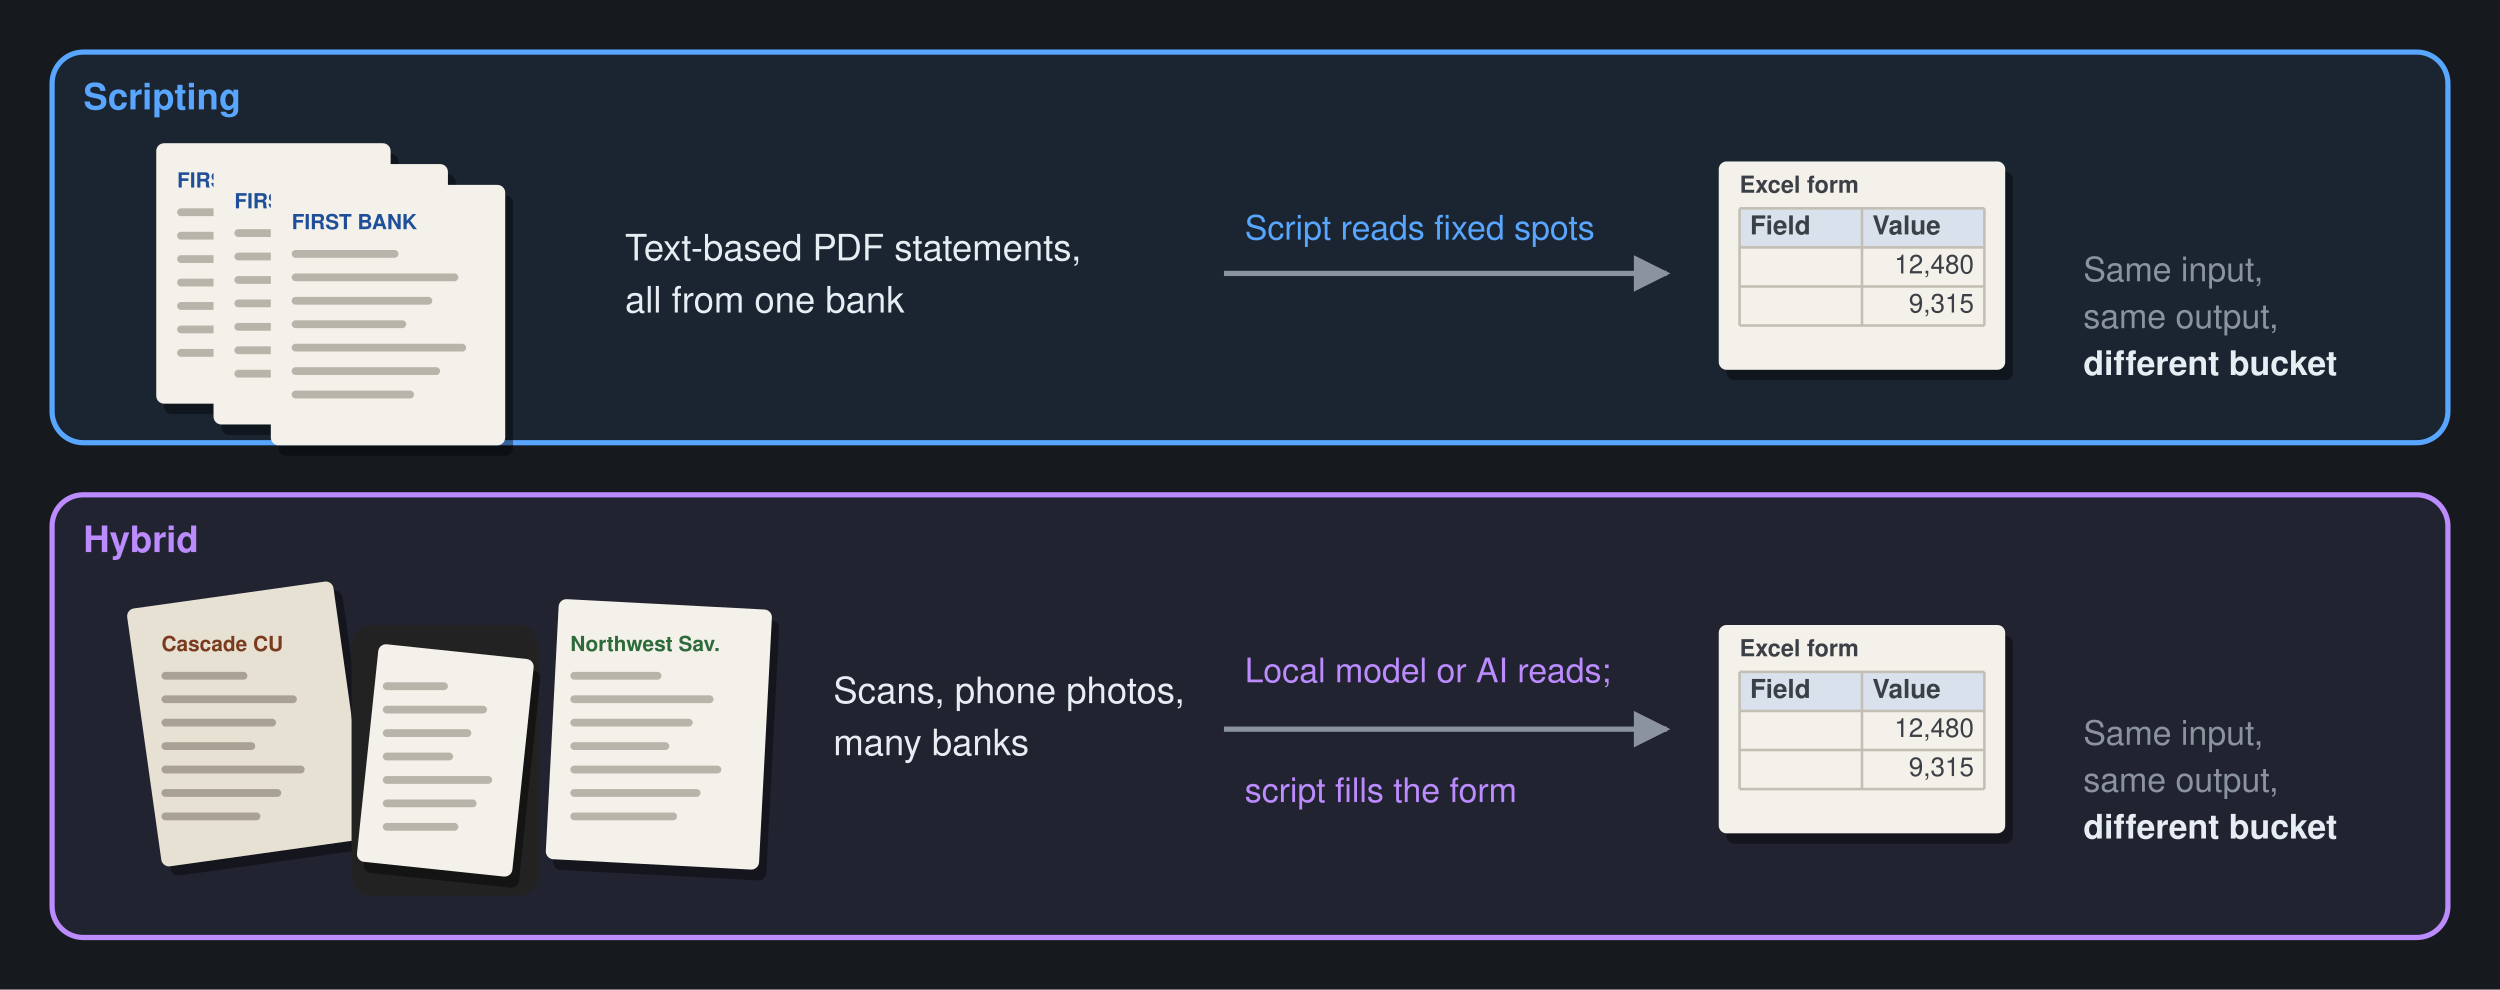
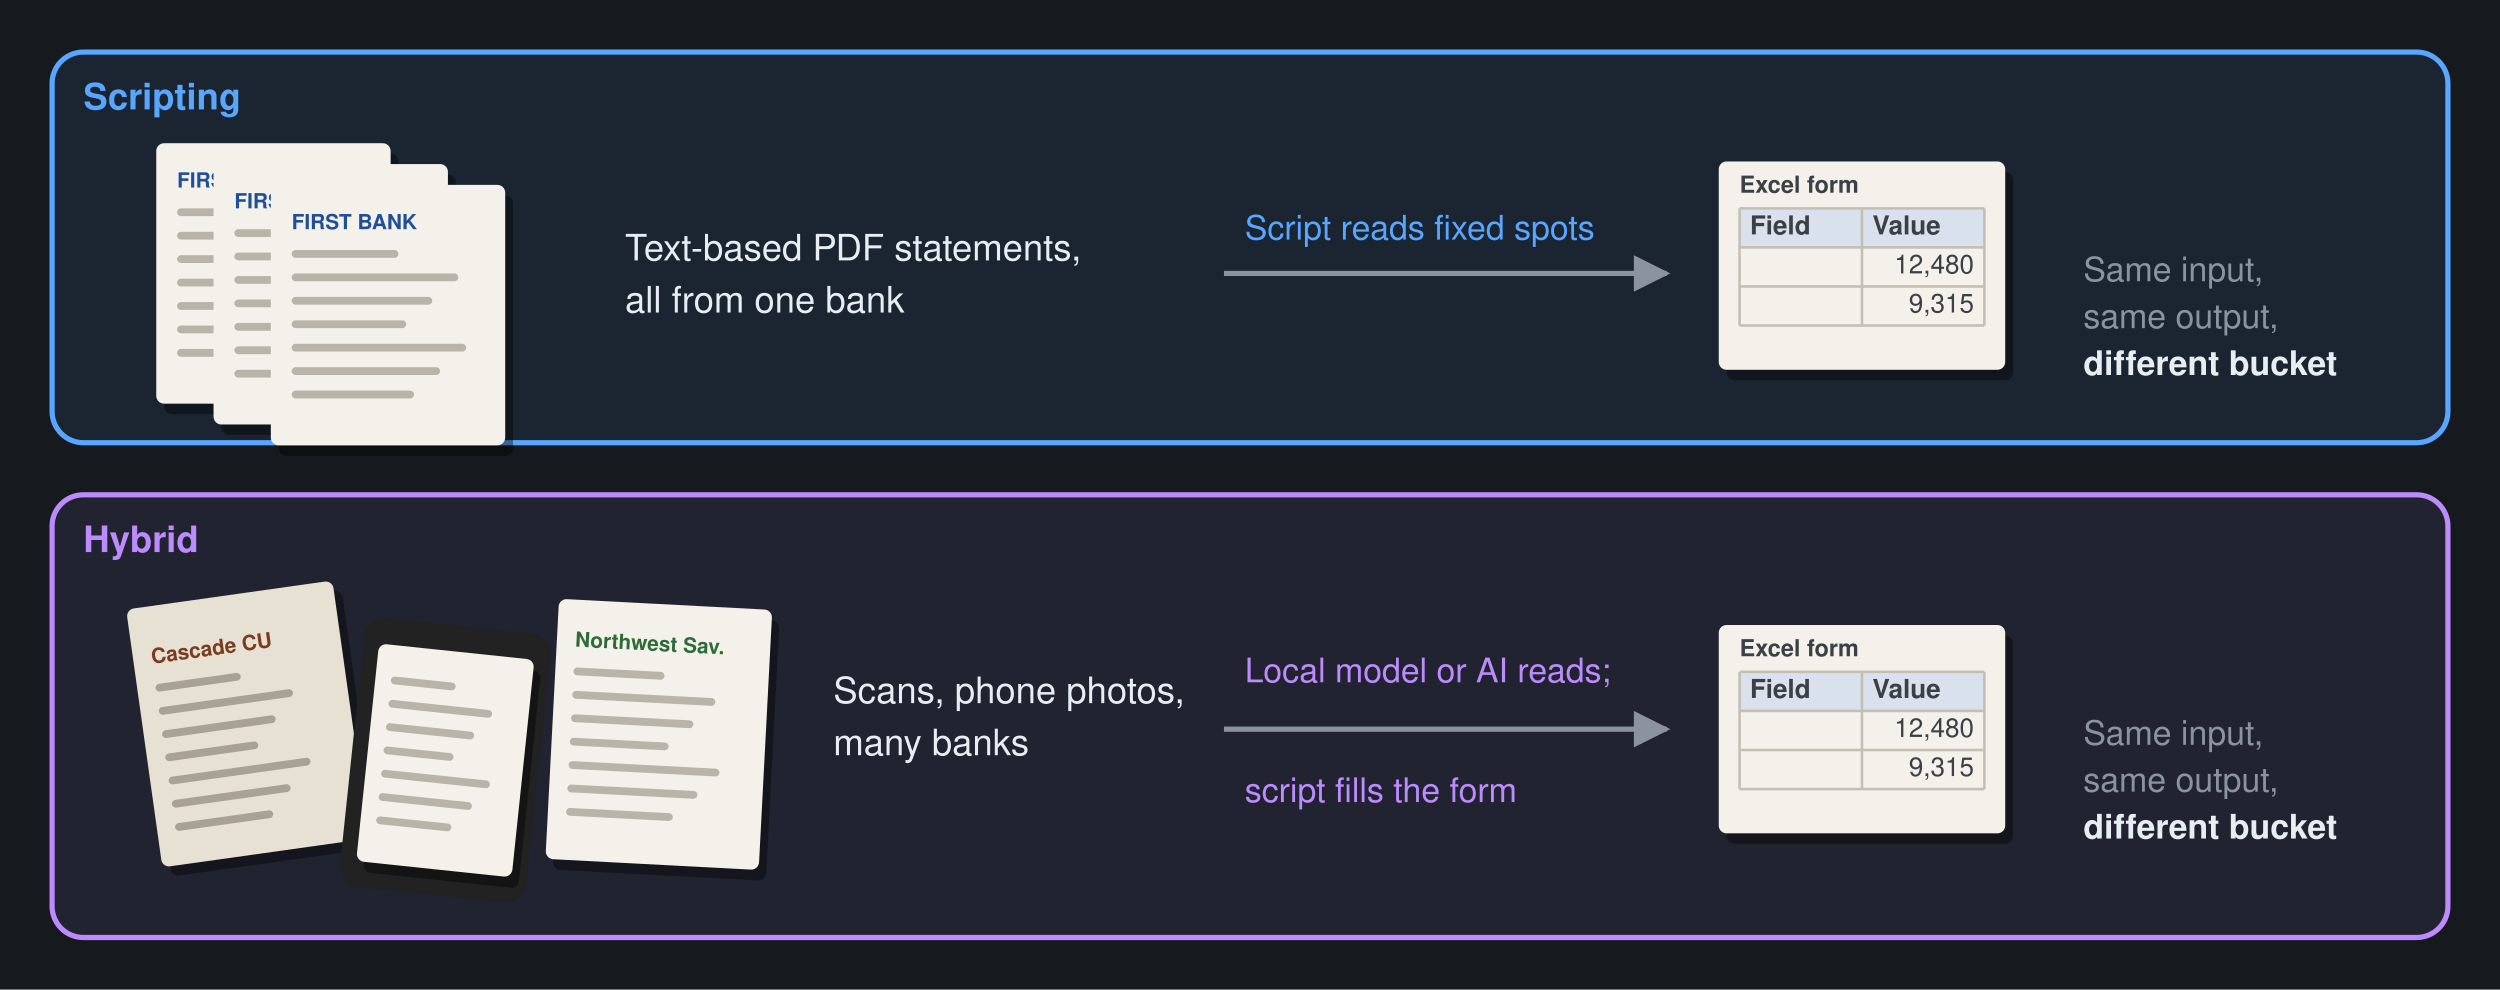
<svg xmlns="http://www.w3.org/2000/svg" width="960" height="380" viewBox="0 0 960 380" font-family="Segoe UI, Helvetica, Arial, sans-serif">
  <rect width="960" height="380" fill="#161a1f" />
  <defs>
    <marker id="a" viewBox="0 0 10 10" refX="9" refY="5" markerWidth="7" markerHeight="7" orient="auto">
      <path d="M0,0 L10,5 L0,10 z" fill="#8b949e" />
    </marker>
  </defs>
  <rect x="20" y="20" width="920" height="150" rx="12" fill="#58a6ff14" stroke="#58a6ff" stroke-width="2" />
  <text x="32" y="42" font-size="14" fill="#58a6ff" font-weight="700" text-anchor="start">Scripting</text>
  <rect x="63" y="59" width="90" height="100" rx="3" fill="#00000066" />
  <rect x="60" y="55" width="90" height="100" rx="3" fill="#f4f1ea" stroke="none" />
  <text x="68" y="72" font-size="8" fill="#1f4f99" font-weight="700" text-anchor="start">FIRST BANK</text>
  <rect x="68" y="80" width="41" height="3" rx="1.5" fill="#b9b4aa" />
  <rect x="68" y="89" width="64" height="3" rx="1.5" fill="#b9b4aa" />
  <rect x="68" y="98" width="54" height="3" rx="1.5" fill="#b9b4aa" />
  <rect x="68" y="107" width="44" height="3" rx="1.5" fill="#b9b4aa" />
  <rect x="68" y="116" width="67" height="3" rx="1.5" fill="#b9b4aa" />
  <rect x="68" y="125" width="57" height="3" rx="1.5" fill="#b9b4aa" />
  <rect x="68" y="134" width="47" height="3" rx="1.5" fill="#b9b4aa" />
  <rect x="85" y="67" width="90" height="100" rx="3" fill="#00000066" />
  <rect x="82" y="63" width="90" height="100" rx="3" fill="#f4f1ea" stroke="none" />
  <text x="90" y="80" font-size="8" fill="#1f4f99" font-weight="700" text-anchor="start">FIRST BANK</text>
  <rect x="90" y="88" width="41" height="3" rx="1.5" fill="#b9b4aa" />
  <rect x="90" y="97" width="64" height="3" rx="1.5" fill="#b9b4aa" />
  <rect x="90" y="106" width="54" height="3" rx="1.5" fill="#b9b4aa" />
  <rect x="90" y="115" width="44" height="3" rx="1.5" fill="#b9b4aa" />
  <rect x="90" y="124" width="67" height="3" rx="1.5" fill="#b9b4aa" />
  <rect x="90" y="133" width="57" height="3" rx="1.5" fill="#b9b4aa" />
  <rect x="90" y="142" width="47" height="3" rx="1.5" fill="#b9b4aa" />
  <rect x="107" y="75" width="90" height="100" rx="3" fill="#00000066" />
  <rect x="104" y="71" width="90" height="100" rx="3" fill="#f4f1ea" stroke="none" />
  <text x="112" y="88" font-size="8" fill="#1f4f99" font-weight="700" text-anchor="start">FIRST BANK</text>
  <rect x="112" y="96" width="41" height="3" rx="1.5" fill="#b9b4aa" />
  <rect x="112" y="105" width="64" height="3" rx="1.5" fill="#b9b4aa" />
  <rect x="112" y="114" width="54" height="3" rx="1.5" fill="#b9b4aa" />
  <rect x="112" y="123" width="44" height="3" rx="1.5" fill="#b9b4aa" />
  <rect x="112" y="132" width="67" height="3" rx="1.5" fill="#b9b4aa" />
  <rect x="112" y="141" width="57" height="3" rx="1.5" fill="#b9b4aa" />
  <rect x="112" y="150" width="47" height="3" rx="1.5" fill="#b9b4aa" />
  <text x="110" y="165" font-size="1" fill="#e6edf3" font-weight="normal" text-anchor="start" />
  <text x="240" y="100" font-size="14" fill="#e6edf3" font-weight="normal" text-anchor="start">Text-based PDF statements,</text>
  <text x="240" y="120" font-size="14" fill="#e6edf3" font-weight="normal" text-anchor="start">all from one bank</text>
  <line x1="470" y1="105" x2="640" y2="105" stroke="#8b949e" stroke-width="2" marker-end="url(#a)" />
  <rect x="663" y="66" width="110" height="80" rx="3" fill="#00000066" />
  <rect x="660" y="62" width="110" height="80" rx="3" fill="#f4f1ea" stroke="none" />
  <rect x="668" y="80" width="94" height="45" fill="#f4f1ea" />
  <rect x="668" y="80" width="94" height="15" fill="#d9e2ec" />
  <line x1="668" y1="80" x2="762" y2="80" stroke="#c4bfb5" />
  <line x1="668" y1="95" x2="762" y2="95" stroke="#c4bfb5" />
  <line x1="668" y1="110" x2="762" y2="110" stroke="#c4bfb5" />
  <line x1="668" y1="125" x2="762" y2="125" stroke="#c4bfb5" />
  <line x1="668" y1="80" x2="668" y2="125" stroke="#c4bfb5" />
  <line x1="715" y1="80" x2="715" y2="125" stroke="#c4bfb5" />
  <line x1="762" y1="80" x2="762" y2="125" stroke="#c4bfb5" />
  <text x="672" y="90" font-size="10" fill="#3b3f46" font-weight="700" text-anchor="start">Field</text>
  <text x="719" y="90" font-size="10" fill="#3b3f46" font-weight="700" text-anchor="start">Value</text>
  <text x="758" y="105" font-size="10" fill="#3b3f46" font-weight="normal" text-anchor="end">12,480</text>
  <text x="758" y="120" font-size="10" fill="#3b3f46" font-weight="normal" text-anchor="end">9,315</text>
  <text x="668" y="74" font-size="9" fill="#3b3f46" font-weight="700" text-anchor="start">Excel form</text>
  <text x="478" y="92" font-size="13" fill="#58a6ff" font-weight="normal" text-anchor="start">Script reads fixed spots</text>
  <rect x="20" y="190" width="920" height="170" rx="12" fill="#bc8cff14" stroke="#bc8cff" stroke-width="2" />
  <text x="32" y="212" font-size="14" fill="#bc8cff" font-weight="700" text-anchor="start">Hybrid</text>
-   <rect x="58" y="232" width="80" height="100" rx="3" fill="#00000066" transform="rotate(-8 95.0 278.0)" />
-   <rect x="55" y="228" width="80" height="100" rx="3" fill="#e7e1d4" stroke="none" transform="rotate(-8 95.0 278.0)" />
-   <text x="62" y="250" font-size="8" fill="#7a3b1f" font-weight="700" text-anchor="start">Cascade CU</text>
-   <rect x="62" y="258" width="33" height="3" rx="1.5" fill="#a9a294" />
-   <rect x="62" y="267" width="52" height="3" rx="1.5" fill="#a9a294" />
-   <rect x="62" y="276" width="44" height="3" rx="1.5" fill="#a9a294" />
-   <rect x="62" y="285" width="36" height="3" rx="1.5" fill="#a9a294" />
-   <rect x="62" y="294" width="55" height="3" rx="1.5" fill="#a9a294" />
-   <rect x="62" y="303" width="46" height="3" rx="1.5" fill="#a9a294" />
-   <rect x="62" y="312" width="38" height="3" rx="1.5" fill="#a9a294" />
-   <rect x="135" y="240" width="72" height="104" rx="8" fill="#222" />
-   <rect x="144" y="254" width="60" height="84" rx="3" fill="#00000066" transform="rotate(6 171.0 292.0)" />
-   <rect x="141" y="250" width="60" height="84" rx="3" fill="#f4f1ea" stroke="none" transform="rotate(6 171.0 292.0)" />
-   <rect x="147" y="262" width="25" height="3" rx="1.5" fill="#b9b4aa" />
-   <rect x="147" y="271" width="40" height="3" rx="1.5" fill="#b9b4aa" />
-   <rect x="147" y="280" width="34" height="3" rx="1.5" fill="#b9b4aa" />
-   <rect x="147" y="289" width="27" height="3" rx="1.5" fill="#b9b4aa" />
-   <rect x="147" y="298" width="42" height="3" rx="1.5" fill="#b9b4aa" />
-   <rect x="147" y="307" width="36" height="3" rx="1.5" fill="#b9b4aa" />
-   <rect x="147" y="316" width="29" height="3" rx="1.5" fill="#b9b4aa" />
-   <rect x="215" y="236" width="82" height="100" rx="3" fill="#00000066" transform="rotate(3 253.0 282.0)" />
-   <rect x="212" y="232" width="82" height="100" rx="3" fill="#f4f1ea" stroke="none" transform="rotate(3 253.0 282.0)" />
-   <text x="219" y="250" font-size="8" fill="#2e6b3a" font-weight="700" text-anchor="start">Northwest Sav.</text>
-   <rect x="219" y="258" width="35" height="3" rx="1.5" fill="#b9b4aa" />
-   <rect x="219" y="267" width="55" height="3" rx="1.5" fill="#b9b4aa" />
-   <rect x="219" y="276" width="47" height="3" rx="1.5" fill="#b9b4aa" />
-   <rect x="219" y="285" width="38" height="3" rx="1.5" fill="#b9b4aa" />
-   <rect x="219" y="294" width="58" height="3" rx="1.5" fill="#b9b4aa" />
-   <rect x="219" y="303" width="50" height="3" rx="1.5" fill="#b9b4aa" />
-   <rect x="219" y="312" width="41" height="3" rx="1.5" fill="#b9b4aa" />
+   <g transform="rotate(-8 95 278)">
+     <rect x="58" y="232" width="80" height="100" rx="3" fill="#00000066" />
+     <rect x="55" y="228" width="80" height="100" rx="3" fill="#e7e1d4" stroke="none" />
+     <text x="62" y="250" font-size="8" fill="#7a3b1f" font-weight="700" text-anchor="start">Cascade CU</text>
+     <rect x="62" y="258" width="33" height="3" rx="1.5" fill="#a9a294" />
+     <rect x="62" y="267" width="52" height="3" rx="1.5" fill="#a9a294" />
+     <rect x="62" y="276" width="44" height="3" rx="1.5" fill="#a9a294" />
+     <rect x="62" y="285" width="36" height="3" rx="1.5" fill="#a9a294" />
+     <rect x="62" y="294" width="55" height="3" rx="1.5" fill="#a9a294" />
+     <rect x="62" y="303" width="46" height="3" rx="1.5" fill="#a9a294" />
+     <rect x="62" y="312" width="38" height="3" rx="1.5" fill="#a9a294" />
+   </g>
+   <g transform="rotate(6 171 292)">
+     <rect x="135" y="240" width="72" height="104" rx="8" fill="#222" />
+     <rect x="144" y="254" width="60" height="84" rx="3" fill="#00000066" />
+     <rect x="141" y="250" width="60" height="84" rx="3" fill="#f4f1ea" stroke="none" />
+     <rect x="147" y="262" width="25" height="3" rx="1.5" fill="#b9b4aa" />
+     <rect x="147" y="271" width="40" height="3" rx="1.5" fill="#b9b4aa" />
+     <rect x="147" y="280" width="34" height="3" rx="1.5" fill="#b9b4aa" />
+     <rect x="147" y="289" width="27" height="3" rx="1.5" fill="#b9b4aa" />
+     <rect x="147" y="298" width="42" height="3" rx="1.5" fill="#b9b4aa" />
+     <rect x="147" y="307" width="36" height="3" rx="1.5" fill="#b9b4aa" />
+     <rect x="147" y="316" width="29" height="3" rx="1.5" fill="#b9b4aa" />
+   </g>
+   <g transform="rotate(3 253 282)">
+     <rect x="215" y="236" width="82" height="100" rx="3" fill="#00000066" />
+     <rect x="212" y="232" width="82" height="100" rx="3" fill="#f4f1ea" stroke="none" />
+     <text x="219" y="250" font-size="8" fill="#2e6b3a" font-weight="700" text-anchor="start">Northwest Sav.</text>
+     <rect x="219" y="258" width="35" height="3" rx="1.5" fill="#b9b4aa" />
+     <rect x="219" y="267" width="55" height="3" rx="1.5" fill="#b9b4aa" />
+     <rect x="219" y="276" width="47" height="3" rx="1.5" fill="#b9b4aa" />
+     <rect x="219" y="285" width="38" height="3" rx="1.5" fill="#b9b4aa" />
+     <rect x="219" y="294" width="58" height="3" rx="1.5" fill="#b9b4aa" />
+     <rect x="219" y="303" width="50" height="3" rx="1.5" fill="#b9b4aa" />
+     <rect x="219" y="312" width="41" height="3" rx="1.5" fill="#b9b4aa" />
+   </g>
  <text x="320" y="270" font-size="14" fill="#e6edf3" font-weight="normal" text-anchor="start">Scans, phone photos,</text>
  <text x="320" y="290" font-size="14" fill="#e6edf3" font-weight="normal" text-anchor="start">many banks</text>
  <line x1="470" y1="280" x2="640" y2="280" stroke="#8b949e" stroke-width="2" marker-end="url(#a)" />
  <rect x="663" y="244" width="110" height="80" rx="3" fill="#00000066" />
  <rect x="660" y="240" width="110" height="80" rx="3" fill="#f4f1ea" stroke="none" />
  <rect x="668" y="258" width="94" height="45" fill="#f4f1ea" />
  <rect x="668" y="258" width="94" height="15" fill="#d9e2ec" />
  <line x1="668" y1="258" x2="762" y2="258" stroke="#c4bfb5" />
  <line x1="668" y1="273" x2="762" y2="273" stroke="#c4bfb5" />
  <line x1="668" y1="288" x2="762" y2="288" stroke="#c4bfb5" />
  <line x1="668" y1="303" x2="762" y2="303" stroke="#c4bfb5" />
  <line x1="668" y1="258" x2="668" y2="303" stroke="#c4bfb5" />
  <line x1="715" y1="258" x2="715" y2="303" stroke="#c4bfb5" />
  <line x1="762" y1="258" x2="762" y2="303" stroke="#c4bfb5" />
  <text x="672" y="268" font-size="10" fill="#3b3f46" font-weight="700" text-anchor="start">Field</text>
  <text x="719" y="268" font-size="10" fill="#3b3f46" font-weight="700" text-anchor="start">Value</text>
  <text x="758" y="283" font-size="10" fill="#3b3f46" font-weight="normal" text-anchor="end">12,480</text>
  <text x="758" y="298" font-size="10" fill="#3b3f46" font-weight="normal" text-anchor="end">9,315</text>
  <text x="668" y="252" font-size="9" fill="#3b3f46" font-weight="700" text-anchor="start">Excel form</text>
  <text x="478" y="262" font-size="13" fill="#bc8cff" font-weight="normal" text-anchor="start">Local model or AI reads;</text>
  <text x="478" y="308" font-size="13" fill="#bc8cff" font-weight="normal" text-anchor="start">script fills the form</text>
  <text x="800" y="108" font-size="13" fill="#8b949e" font-weight="normal" text-anchor="start">Same input,</text>
  <text x="800" y="126" font-size="13" fill="#8b949e" font-weight="normal" text-anchor="start">same output,</text>
  <text x="800" y="144" font-size="13" fill="#e6edf3" font-weight="700" text-anchor="start">different bucket</text>
  <text x="800" y="286" font-size="13" fill="#8b949e" font-weight="normal" text-anchor="start">Same input,</text>
  <text x="800" y="304" font-size="13" fill="#8b949e" font-weight="normal" text-anchor="start">same output,</text>
  <text x="800" y="322" font-size="13" fill="#e6edf3" font-weight="700" text-anchor="start">different bucket</text>
</svg>
